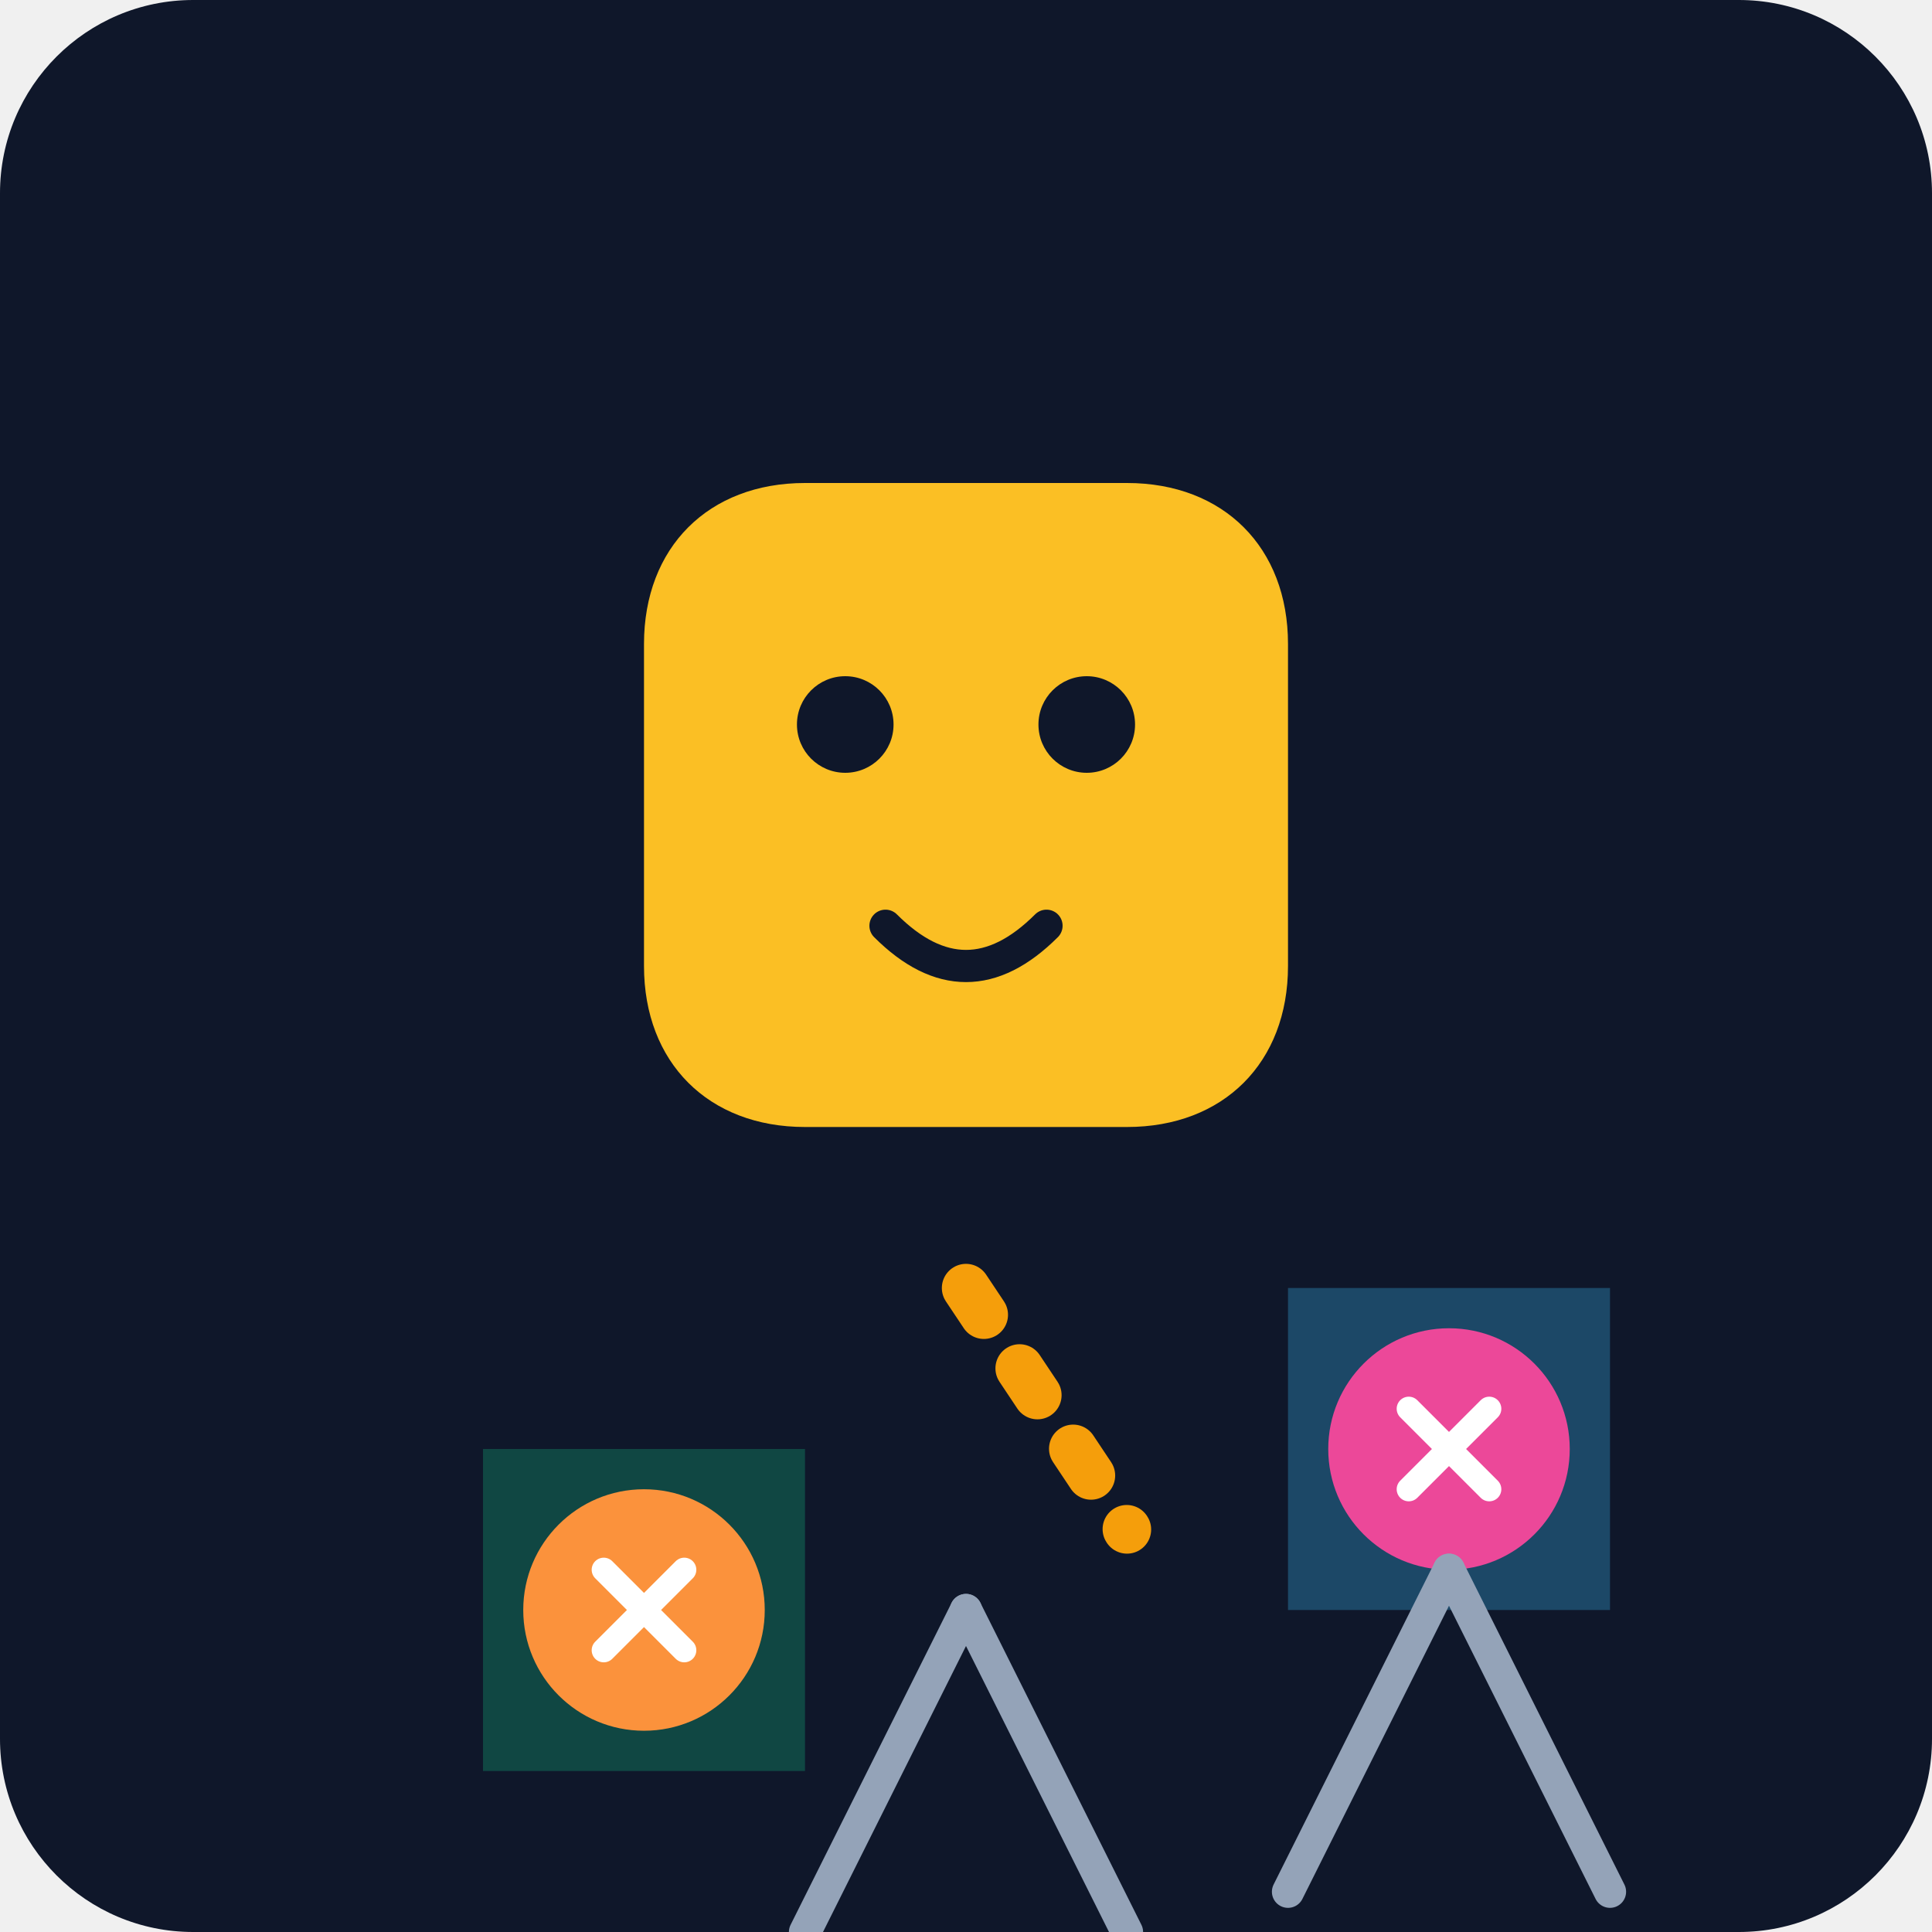
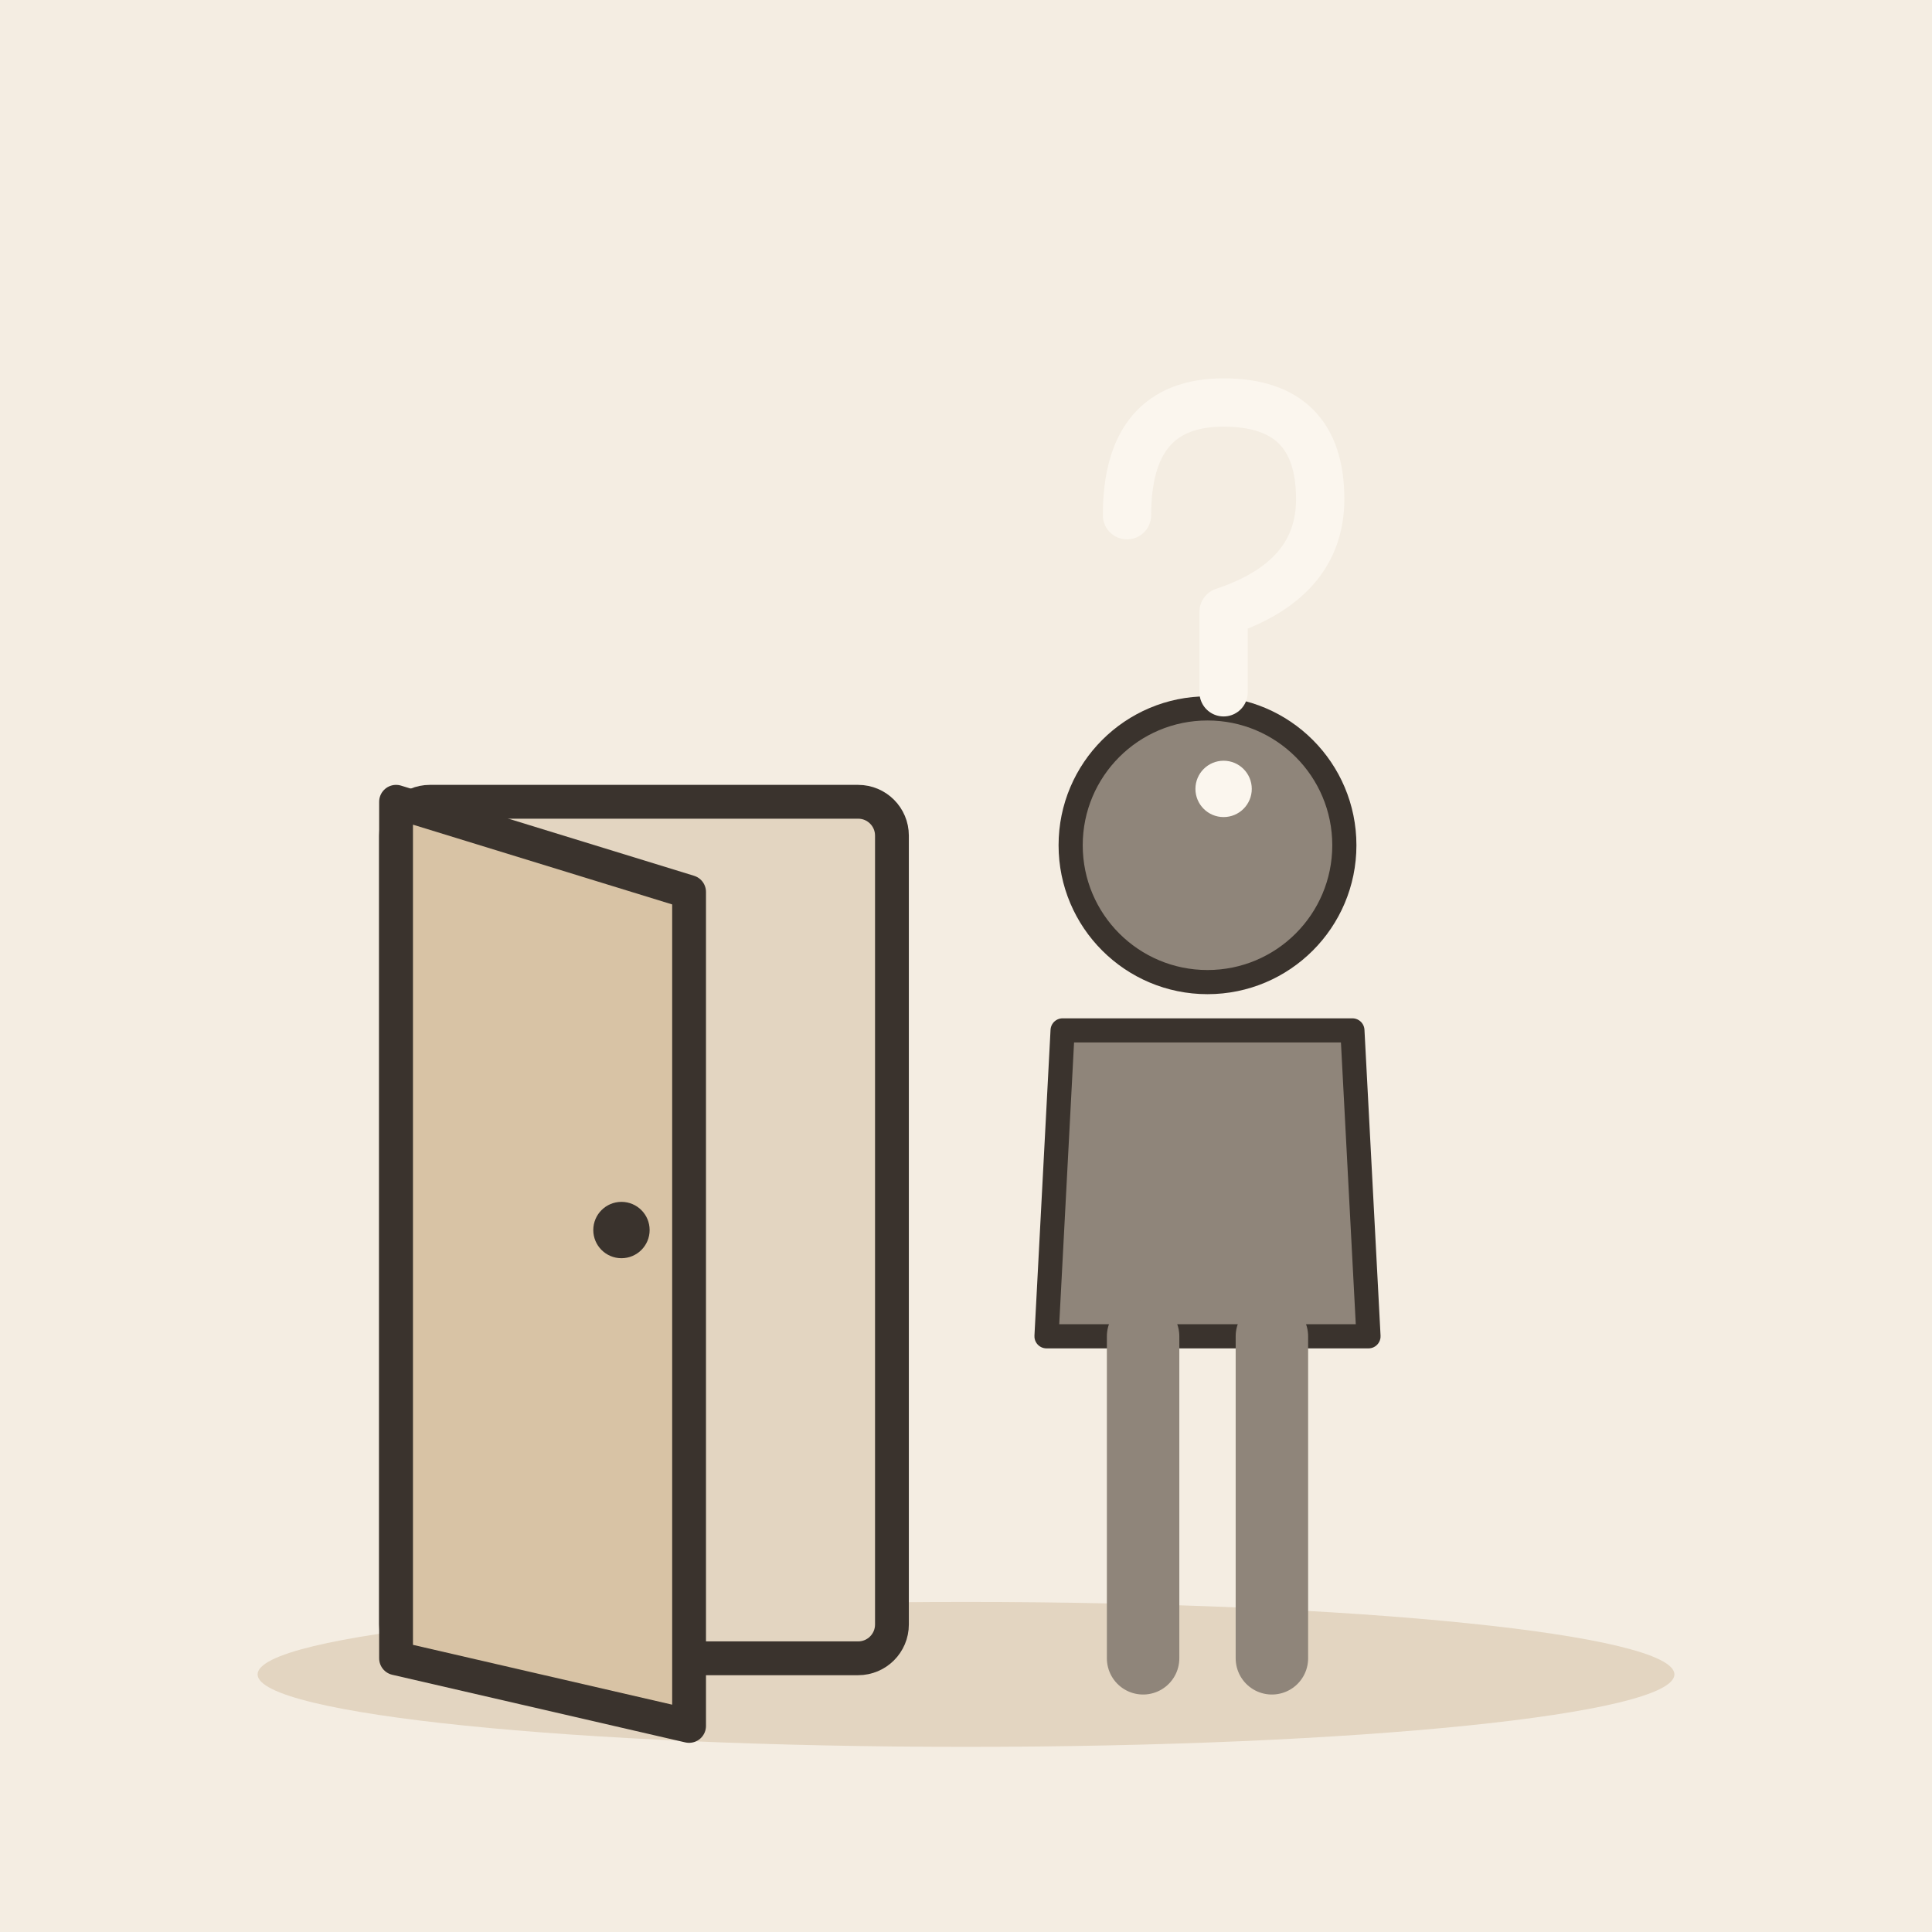
- <svg xmlns="http://www.w3.org/2000/svg" viewBox="0 0 240 240">
-   <defs>
-     <linearGradient id="bgGrad" x1="0" y1="0" x2="0" y2="240">
-       <stop offset="0%" stop-color="#0f172a" />
-       <stop offset="100%" stop-color="#1e293b" />
-     </linearGradient>
-   </defs>
-   <rect width="240" height="240" rx="24" fill="url(#bgGrad)" />
-   <g transform="translate(40, 60)">
-     <path d="M120 20 C120 8 112 0 100 0 L60 0 C48 0 40 8 40 20 L40 60 C40 72 48 80 60 80 L100 80 C112 80 120 72 120 60 Z" fill="#fbbf24" />
-     <circle cx="65" cy="30" r="6" fill="#0f172a" />
-     <circle cx="95" cy="30" r="6" fill="#0f172a" />
-     <path d="M70 55 Q80 65 90 55" stroke="#0f172a" stroke-width="4" stroke-linecap="round" fill="none" />
-     <path d="M160 100 L160 140 L120 140 L120 100 Z" fill="#38bdf8" opacity="0.3" />
-     <circle cx="140" cy="120" r="15" fill="#ec4899" />
-     <path d="M135 115 L145 125 M145 115 L135 125" stroke="#ffffff" stroke-width="3" stroke-linecap="round" />
-     <path d="M20 120 L20 160 L60 160 L60 120 Z" fill="#10b981" opacity="0.3" />
-     <circle cx="40" cy="140" r="15" fill="#fb923c" />
-     <path d="M35 135 L45 145 M45 135 L35 145" stroke="#ffffff" stroke-width="3" stroke-linecap="round" />
-     <path d="M80 140 L100 180" stroke="#94a3b8" stroke-width="4" stroke-linecap="round" />
-     <path d="M80 140 L60 180" stroke="#94a3b8" stroke-width="4" stroke-linecap="round" />
-     <path d="M140 135 L120 175" stroke="#94a3b8" stroke-width="4" stroke-linecap="round" />
-     <path d="M140 135 L160 175" stroke="#94a3b8" stroke-width="4" stroke-linecap="round" />
-     <path d="M80 100 L100 130" stroke="#f59e0b" stroke-width="6" stroke-linecap="round" stroke-dasharray="4 8" />
+ <svg xmlns="http://www.w3.org/2000/svg" viewBox="0 0 240 240" data-style="editorial">
+   <rect width="240" height="240" fill="#F4EDE2" />
+   <ellipse cx="120" cy="208" rx="88" ry="9" fill="#E3D5C1" />
+   <g transform="translate(80 206) scale(1.4 1.4)">
+     <rect x="-22" y="-76" width="44" height="76" rx="3" fill="#E3D5C1" stroke="#3A332D" stroke-width="3" stroke-linecap="round" stroke-linejoin="round" />
+     <path d="M-22 -76L4 -68L4 6L-22 0Z" fill="#D8C3A5" stroke="#3A332D" stroke-width="3" stroke-linecap="round" stroke-linejoin="round" />
+     <circle cx="-2" cy="-38" r="2.5" fill="#3A332D" />
+   </g>
+   <g transform="translate(150 206)">
+     <path d="M-18 -78L18 -78L20 -40L-20 -40Z" fill="#8F857A" stroke="#3A332D" stroke-width="3" stroke-linecap="round" stroke-linejoin="round" />
+     <circle cx="0" cy="-101" r="17" fill="#8F857A" stroke="#3A332D" stroke-width="3" stroke-linecap="round" stroke-linejoin="round" />
+     <path d="M-8 -40L-8 0" stroke="#8F857A" stroke-width="9" stroke-linecap="round" fill="none" />
+     <path d="M8 -40L8 0" stroke="#8F857A" stroke-width="9" stroke-linecap="round" fill="none" />
+   </g>
+   <g transform="translate(150 78)">
+     <path d="M-10 -14Q-10 -28 2 -28Q14 -28 14 -16Q14 -6 2 -2L2 8" fill="none" stroke="#FBF6EE" stroke-width="6" stroke-linecap="round" stroke-linejoin="round" />
+     <circle cx="2" cy="20" r="3.5" fill="#FBF6EE" />
  </g>
</svg>
